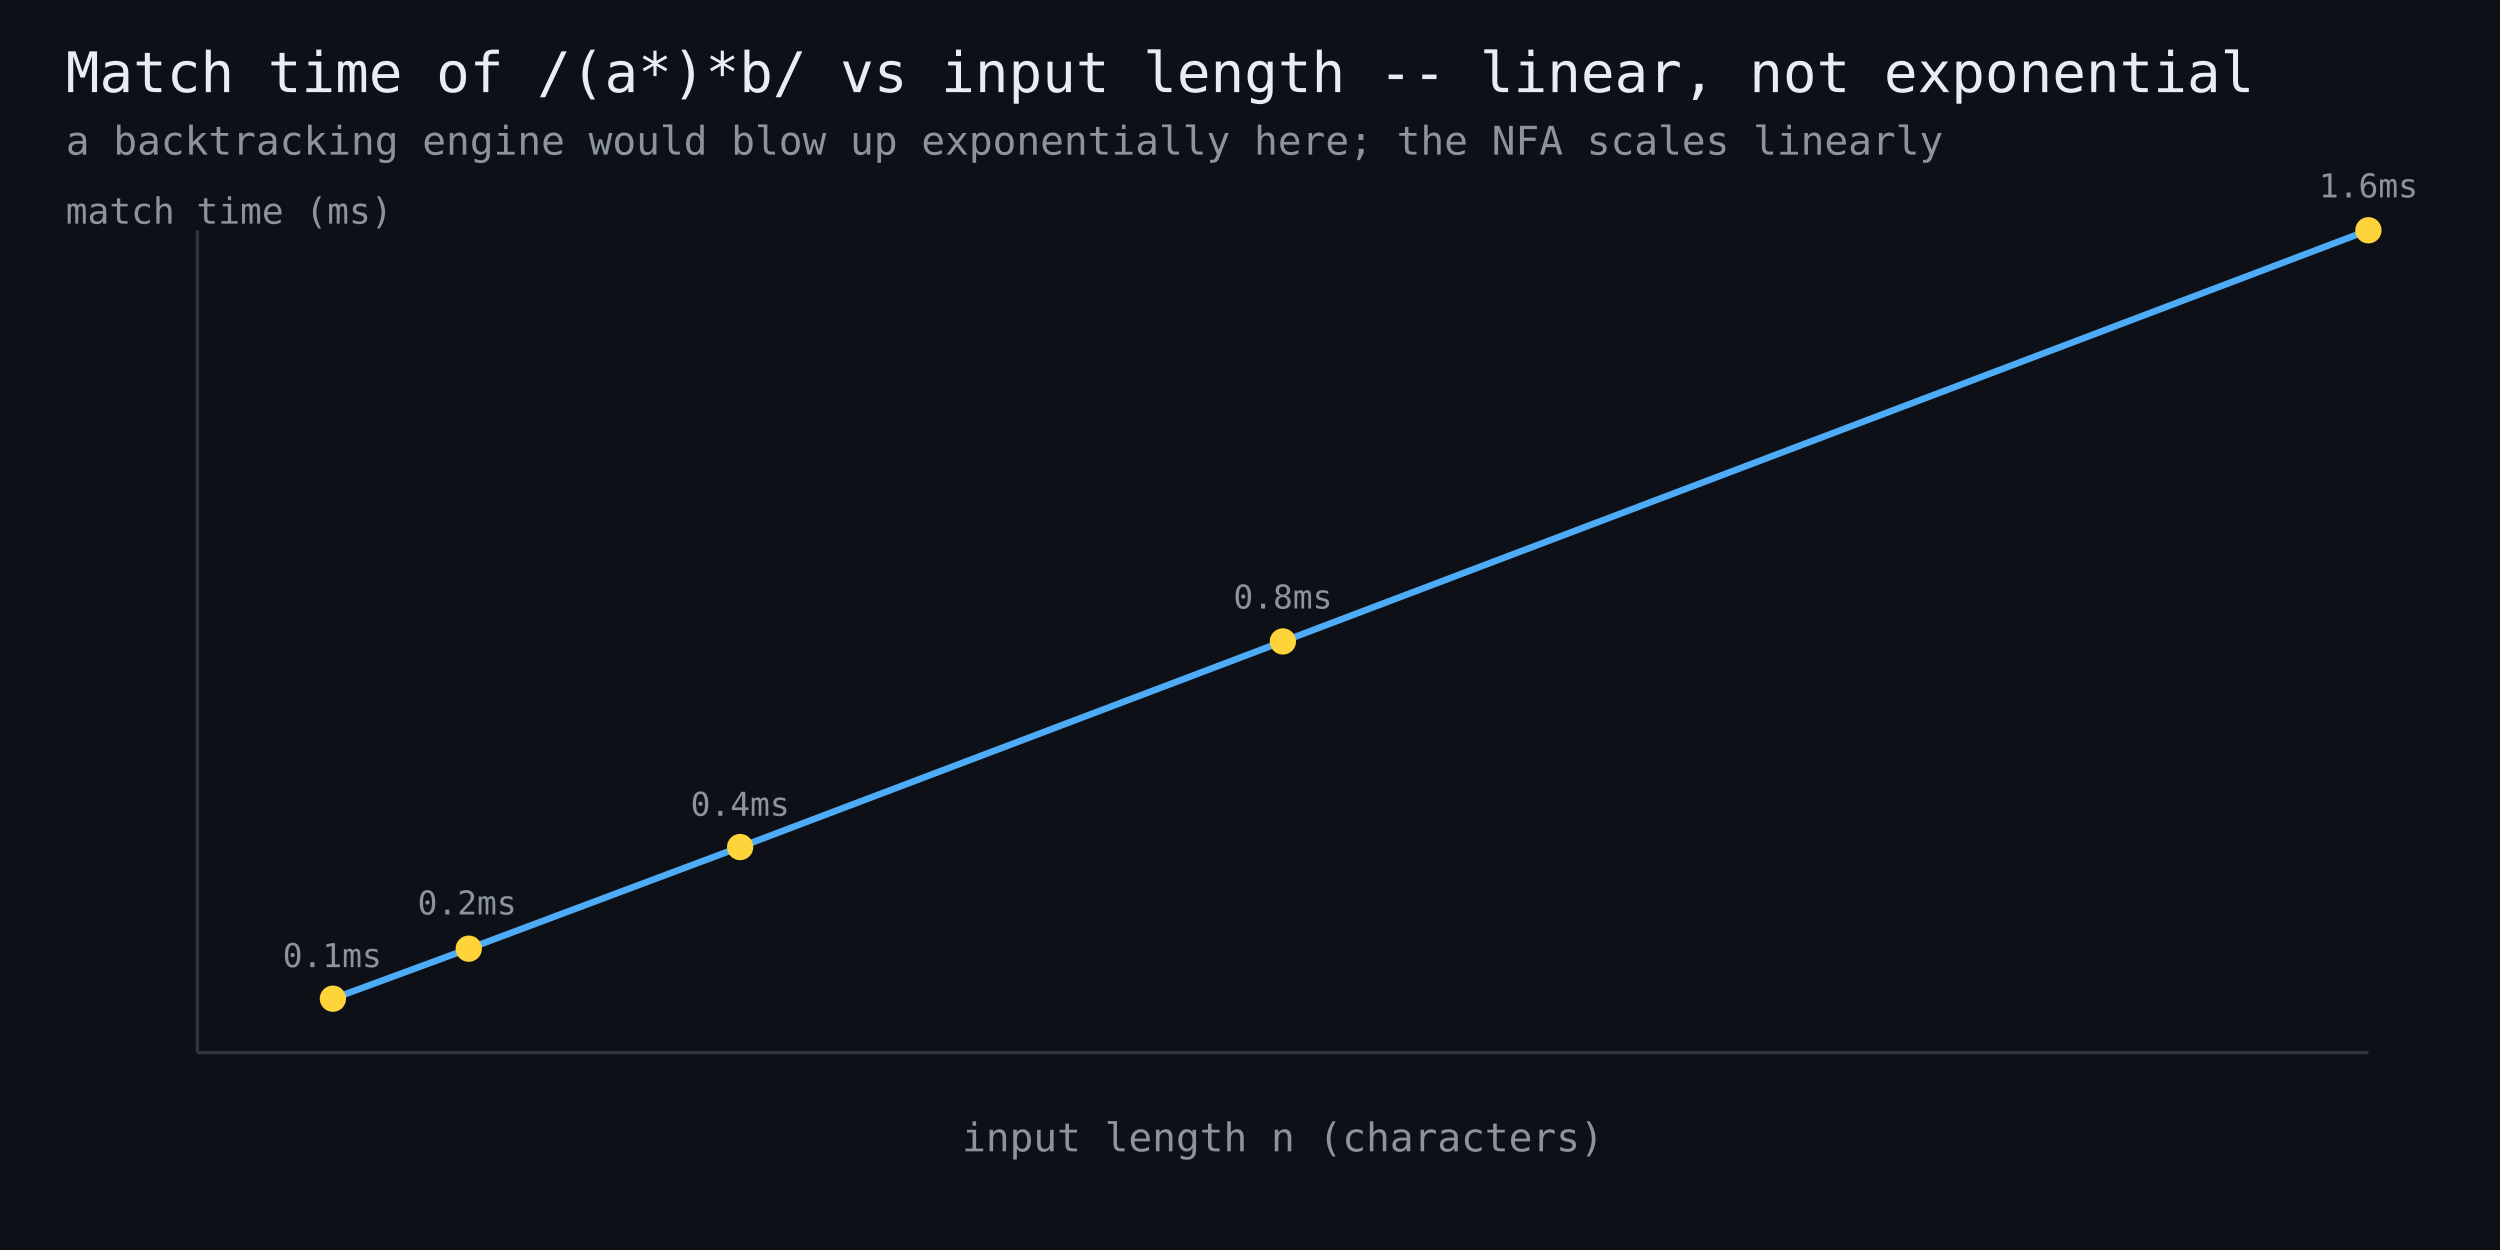
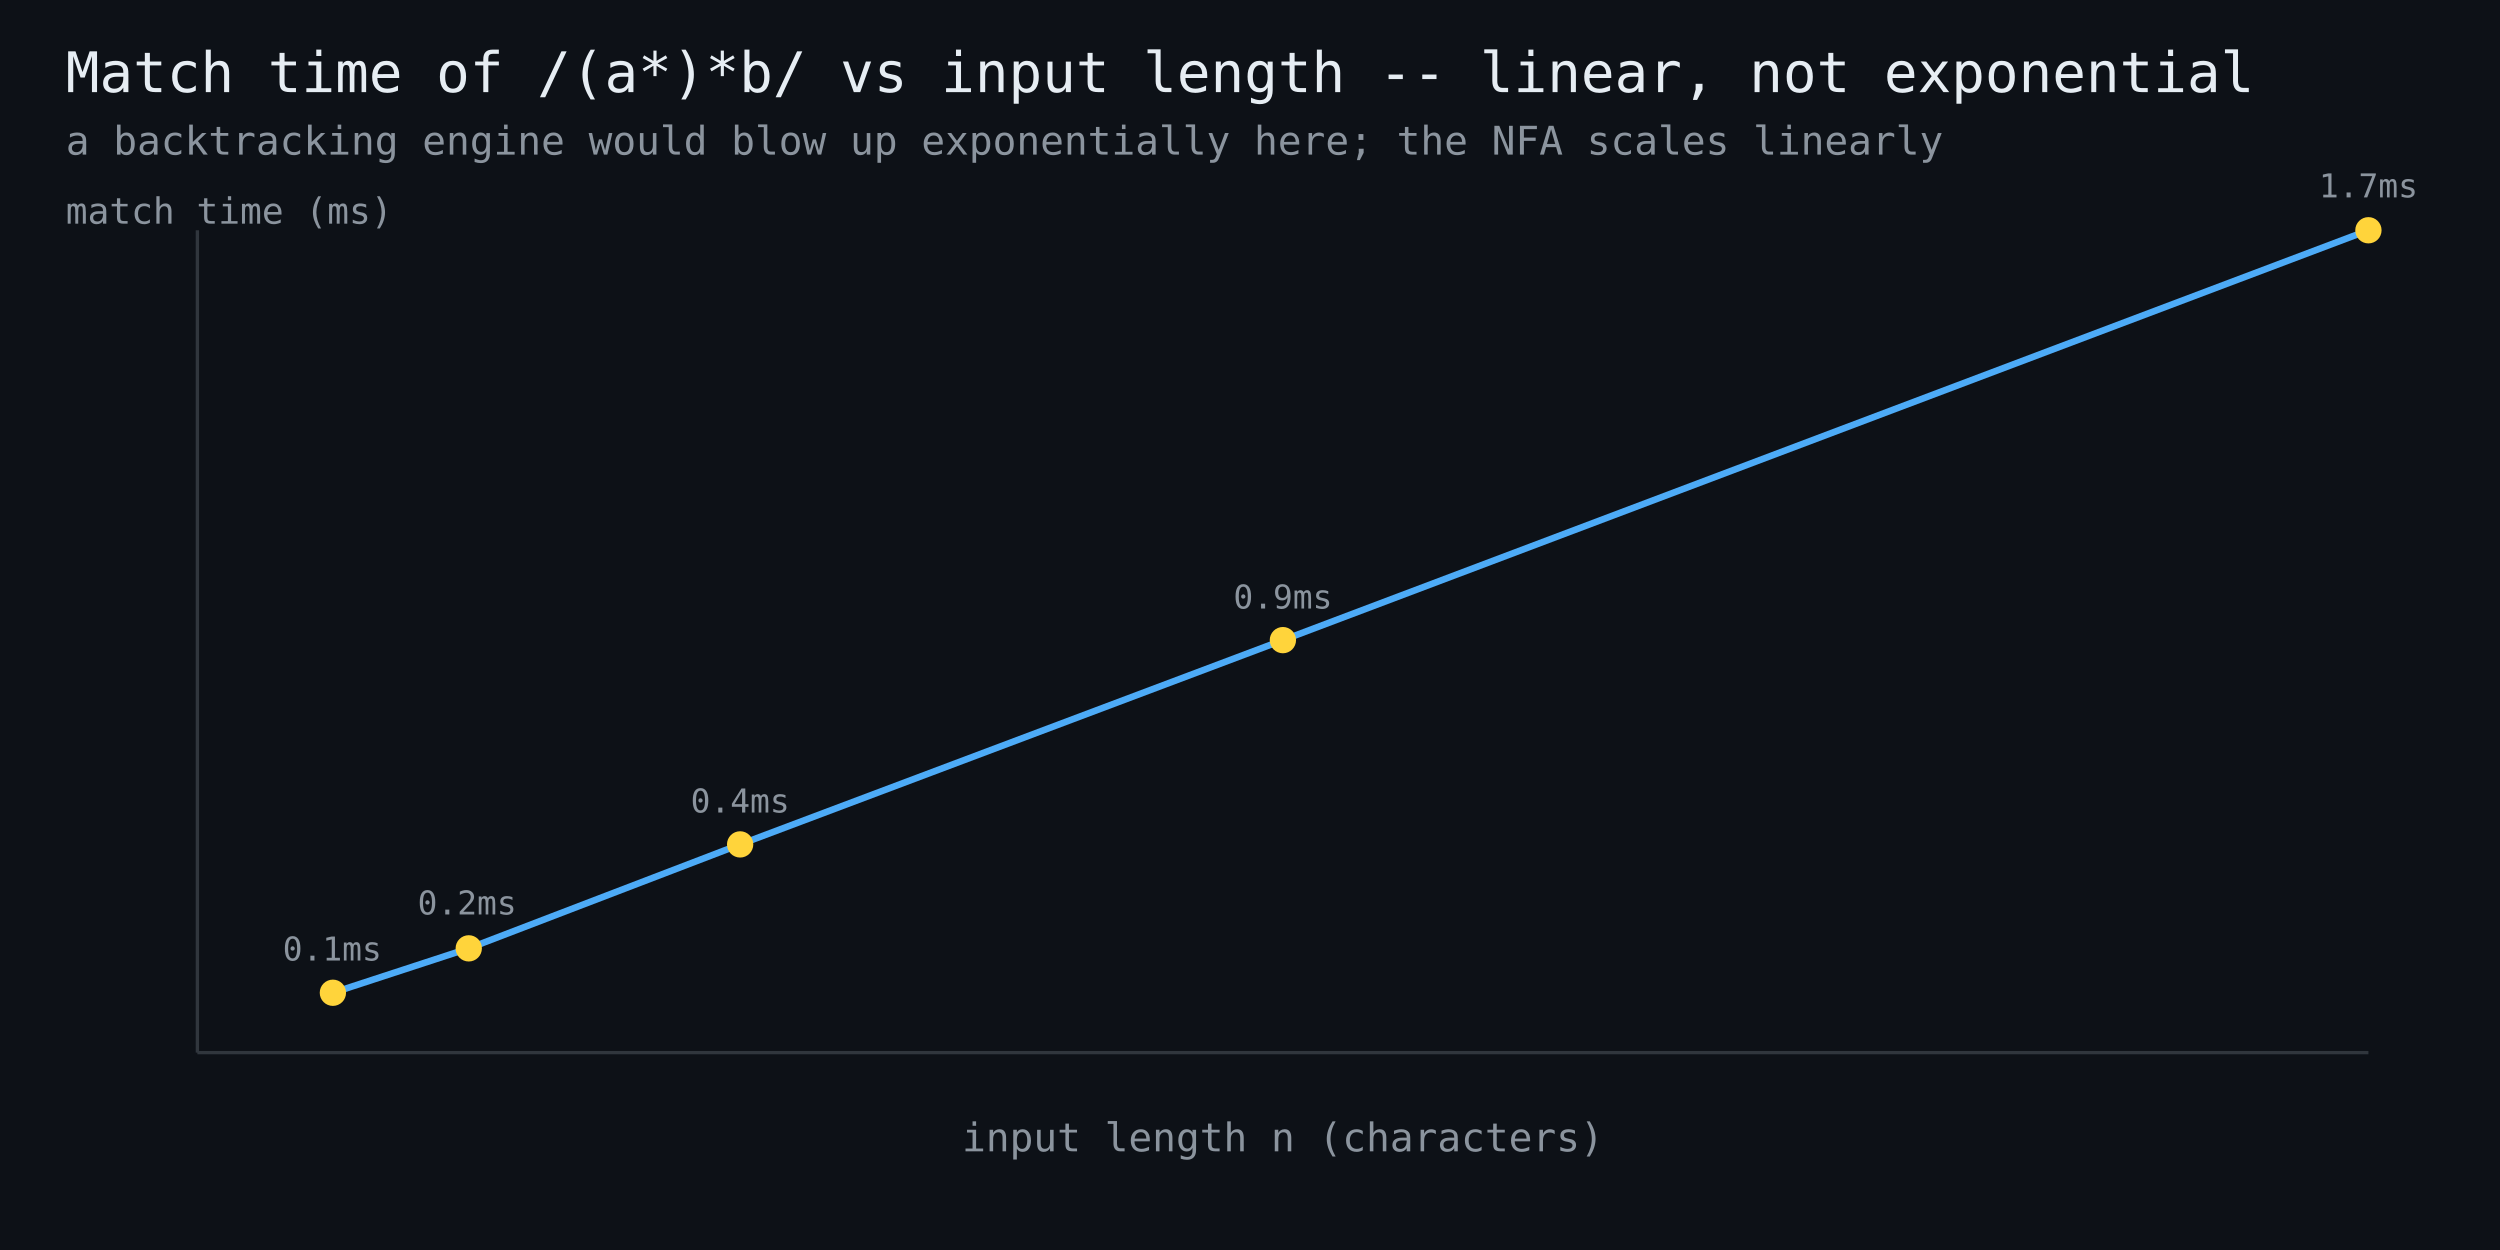
<svg xmlns="http://www.w3.org/2000/svg" width="760" height="380" viewBox="0 0 760 380" font-family="monospace">
  <rect width="760" height="380" fill="#0d1117" />
  <text x="20" y="28" fill="#e6edf3" font-size="17">Match time of /(a*)*b/ vs input length -- linear, not exponential</text>
  <text x="20" y="47" fill="#8b949e" font-size="12">a backtracking engine would blow up exponentially here; the NFA scales linearly</text>
  <line x1="60" y1="320" x2="720" y2="320" stroke="#30363d" stroke-width="1" />
  <line x1="60" y1="320" x2="60" y2="70" stroke="#30363d" stroke-width="1" />
-   <polyline points="101.2,303.6 142.5,288.4 225.0,257.5 390.0,195.0 720.0,70.0" fill="none" stroke="#4dabf7" stroke-width="2" />
-   <circle cx="101.2" cy="303.6" r="4" fill="#ffd43b" />
-   <text x="101" y="294" fill="#8b949e" font-size="10" text-anchor="middle">0.1ms</text>
-   <circle cx="142.5" cy="288.4" r="4" fill="#ffd43b" />
+   <polyline points="101.2,301.8 142.5,288.3 225.0,256.7 390.0,194.6 720.0,70.0" fill="none" stroke="#4dabf7" stroke-width="2" />
+   <circle cx="101.2" cy="301.8" r="4" fill="#ffd43b" />
+   <text x="101" y="292" fill="#8b949e" font-size="10" text-anchor="middle">0.1ms</text>
+   <circle cx="142.5" cy="288.3" r="4" fill="#ffd43b" />
  <text x="142" y="278" fill="#8b949e" font-size="10" text-anchor="middle">0.2ms</text>
-   <circle cx="225.0" cy="257.5" r="4" fill="#ffd43b" />
-   <text x="225" y="248" fill="#8b949e" font-size="10" text-anchor="middle">0.4ms</text>
-   <circle cx="390.0" cy="195.0" r="4" fill="#ffd43b" />
-   <text x="390" y="185" fill="#8b949e" font-size="10" text-anchor="middle">0.8ms</text>
+   <circle cx="225.0" cy="256.7" r="4" fill="#ffd43b" />
+   <text x="225" y="247" fill="#8b949e" font-size="10" text-anchor="middle">0.4ms</text>
+   <circle cx="390.0" cy="194.6" r="4" fill="#ffd43b" />
+   <text x="390" y="185" fill="#8b949e" font-size="10" text-anchor="middle">0.9ms</text>
  <circle cx="720.0" cy="70.0" r="4" fill="#ffd43b" />
-   <text x="720" y="60" fill="#8b949e" font-size="10" text-anchor="middle">1.6ms</text>
+   <text x="720" y="60" fill="#8b949e" font-size="10" text-anchor="middle">1.7ms</text>
  <text x="390" y="350" fill="#8b949e" font-size="12" text-anchor="middle">input length n (characters)</text>
  <text x="20" y="68" fill="#8b949e" font-size="11">match time (ms)</text>
</svg>
